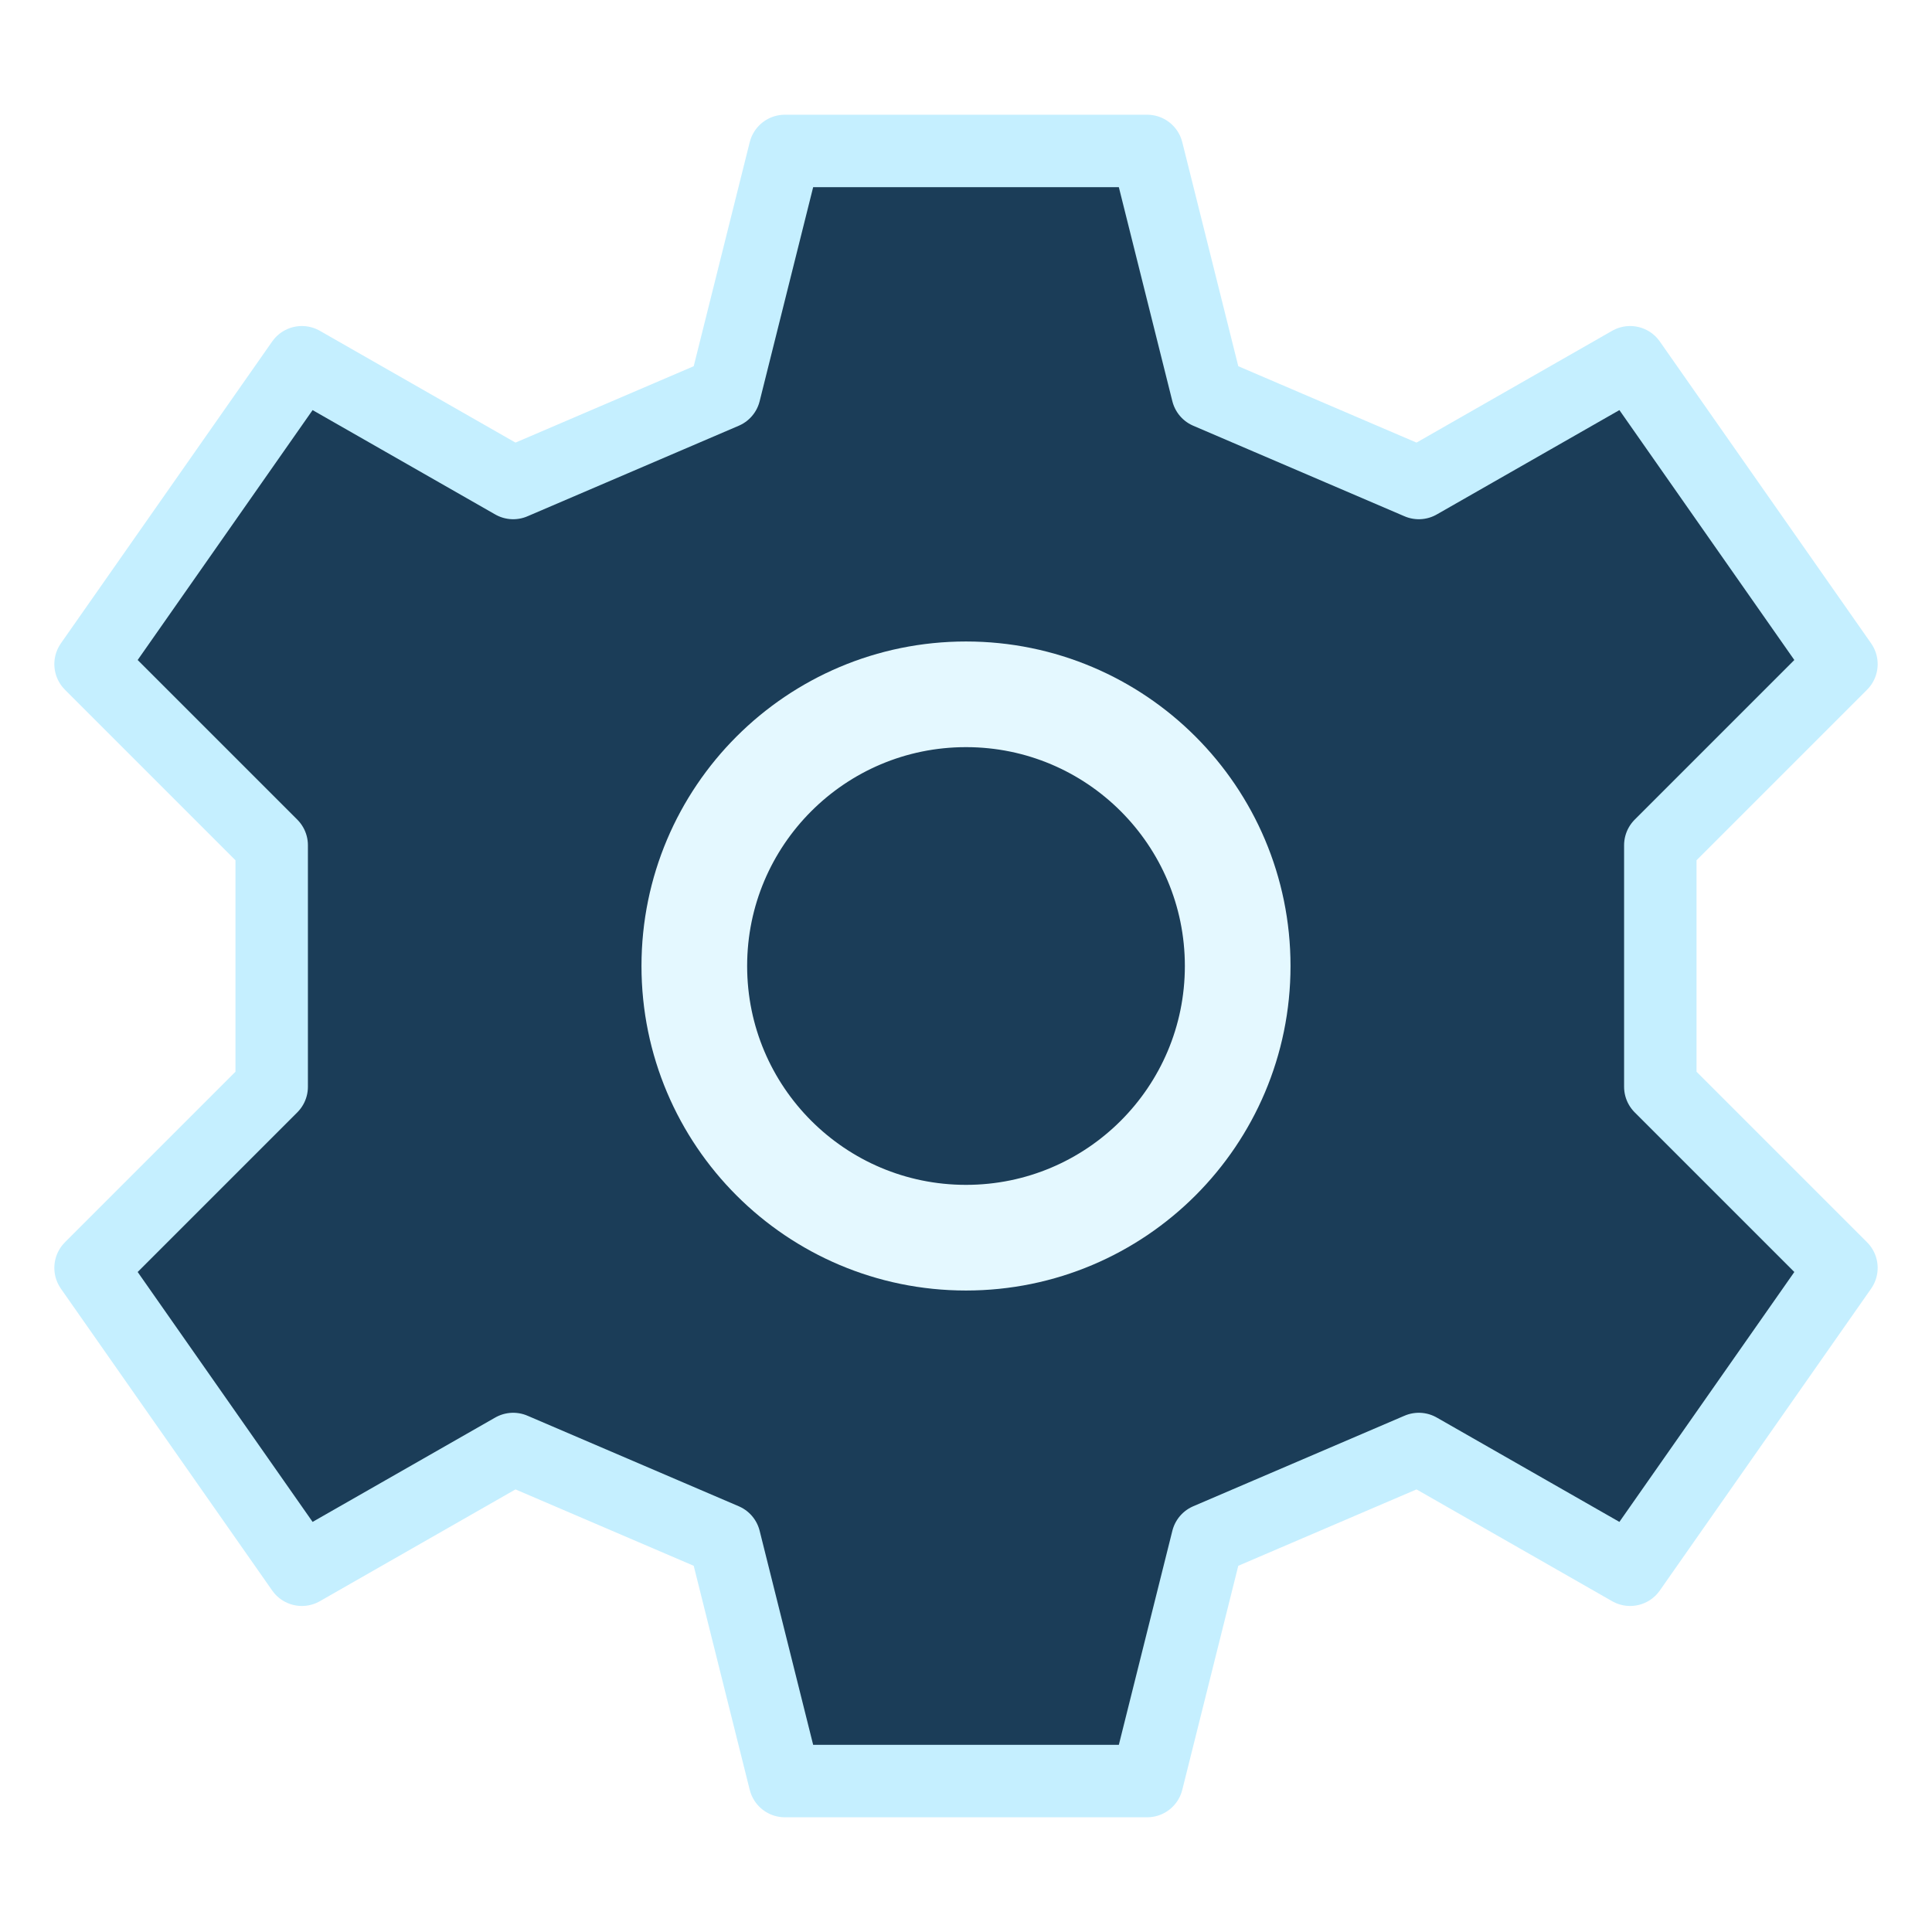
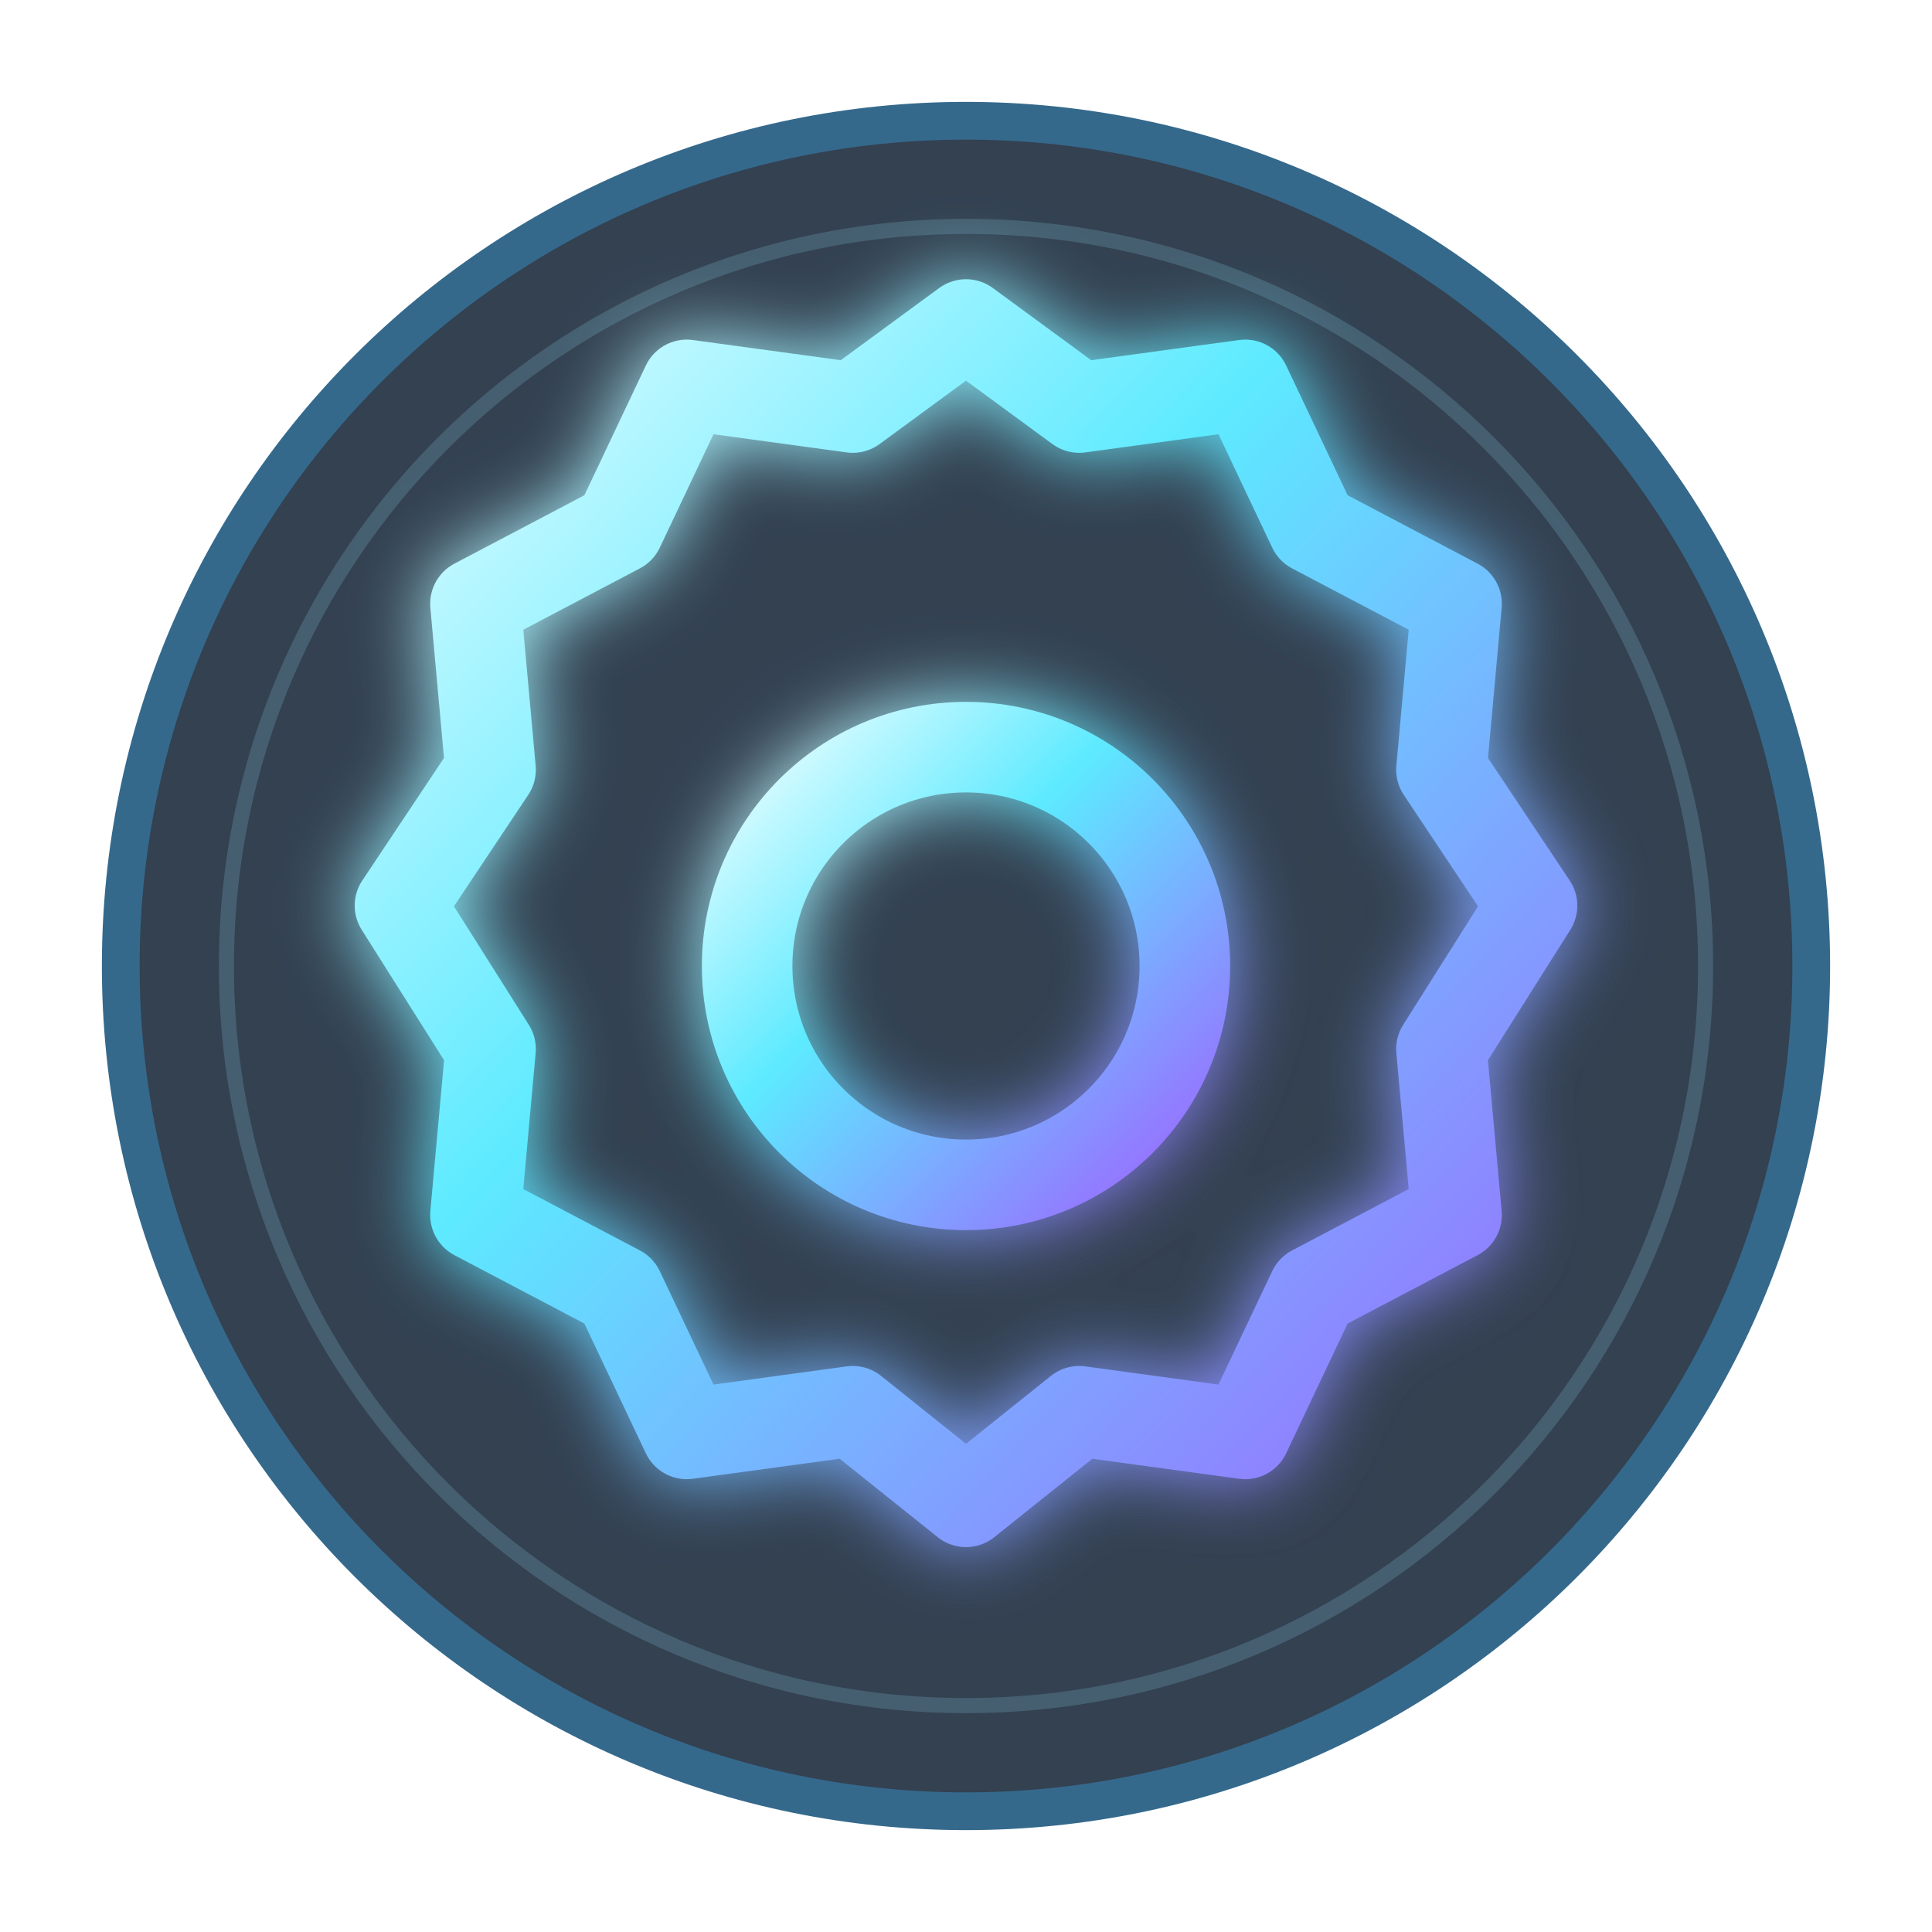
- <svg xmlns="http://www.w3.org/2000/svg" viewBox="0 0 64 64">
-   <path d="M26 5h12l2 8 7 3 7-4 7 10-6 6v8l6 6-7 10-7-4-7 3-2 8H26l-2-8-7-3-7 4-7-10 6-6v-8l-6-6 7-10 7 4 7-3Z" fill="#1b3d58" stroke="#c5efff" stroke-width="2.4" stroke-linejoin="round" />
-   <circle cx="32" cy="32" r="9" fill="none" stroke="#e4f8ff" stroke-width="3.5" />
+ <svg xmlns="http://www.w3.org/2000/svg" width="256" height="256" viewBox="0 0 256 256">
+   <defs>
+     <linearGradient id="g" x1="0" y1="0" x2="1" y2="1">
+       <stop stop-color="#e5fdff" />
+       <stop offset=".4" stop-color="#5deaff" />
+       <stop offset="1" stop-color="#9b68ff" />
+     </linearGradient>
+     <filter id="glow" x="-100%" y="-100%" width="300%" height="300%">
+       <feGaussianBlur stdDeviation="5" result="b" />
+       <feMerge>
+         <feMergeNode in="b" />
+         <feMergeNode in="SourceGraphic" />
+       </feMerge>
+     </filter>
+   </defs>
+   <circle cx="128" cy="128" r="112" fill="#07182b" fill-opacity=".82" stroke="#35698c" stroke-width="5" />
+   <circle cx="128" cy="128" r="98" fill="none" stroke="#94dff4" stroke-opacity=".19" stroke-width="2" />
+   <g filter="url(#glow)" fill="none" stroke="url(#g)" stroke-width="12" stroke-linejoin="round">
+     <path d="M128 43 143 54l22-3 9 19 19 10-2 22 12 18-12 19 2 22-19 10-9 19-22-3-15 12-15-12-22 3-9-19-19-10 2-22-12-19 12-18-2-22 19-10 9-19 22 3Z" />
+     <circle cx="128" cy="128" r="29" />
+   </g>
</svg>
